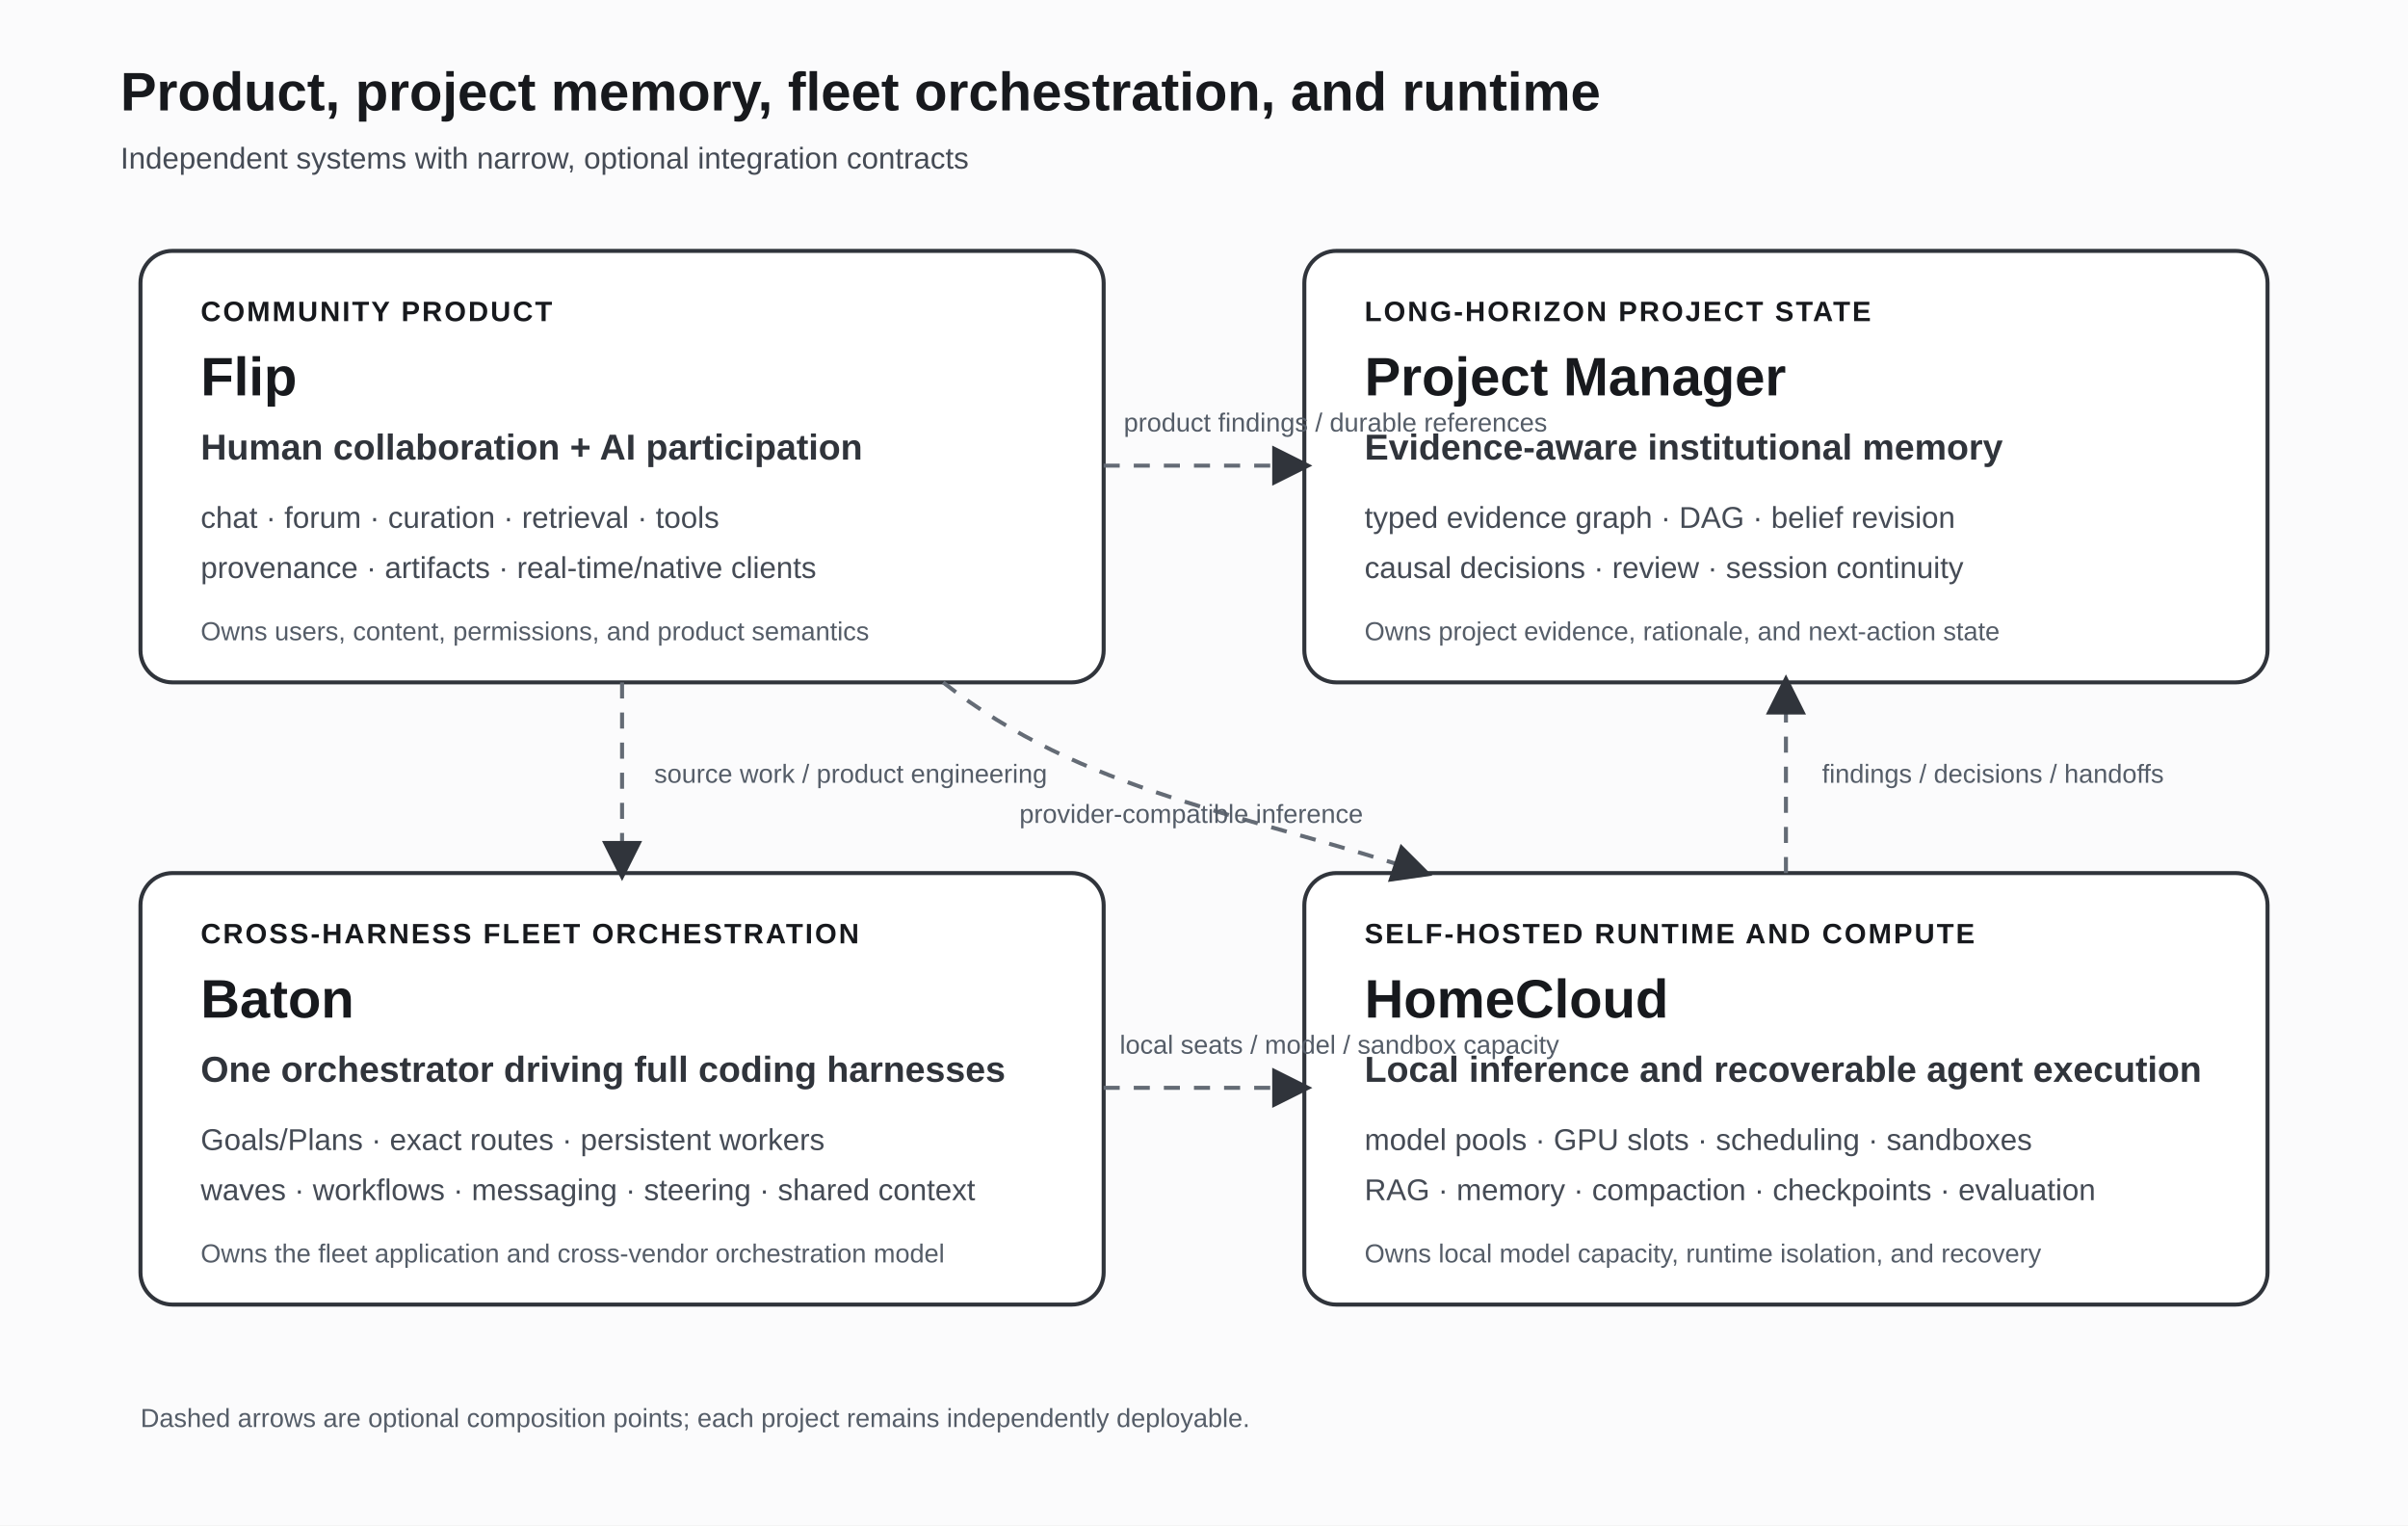
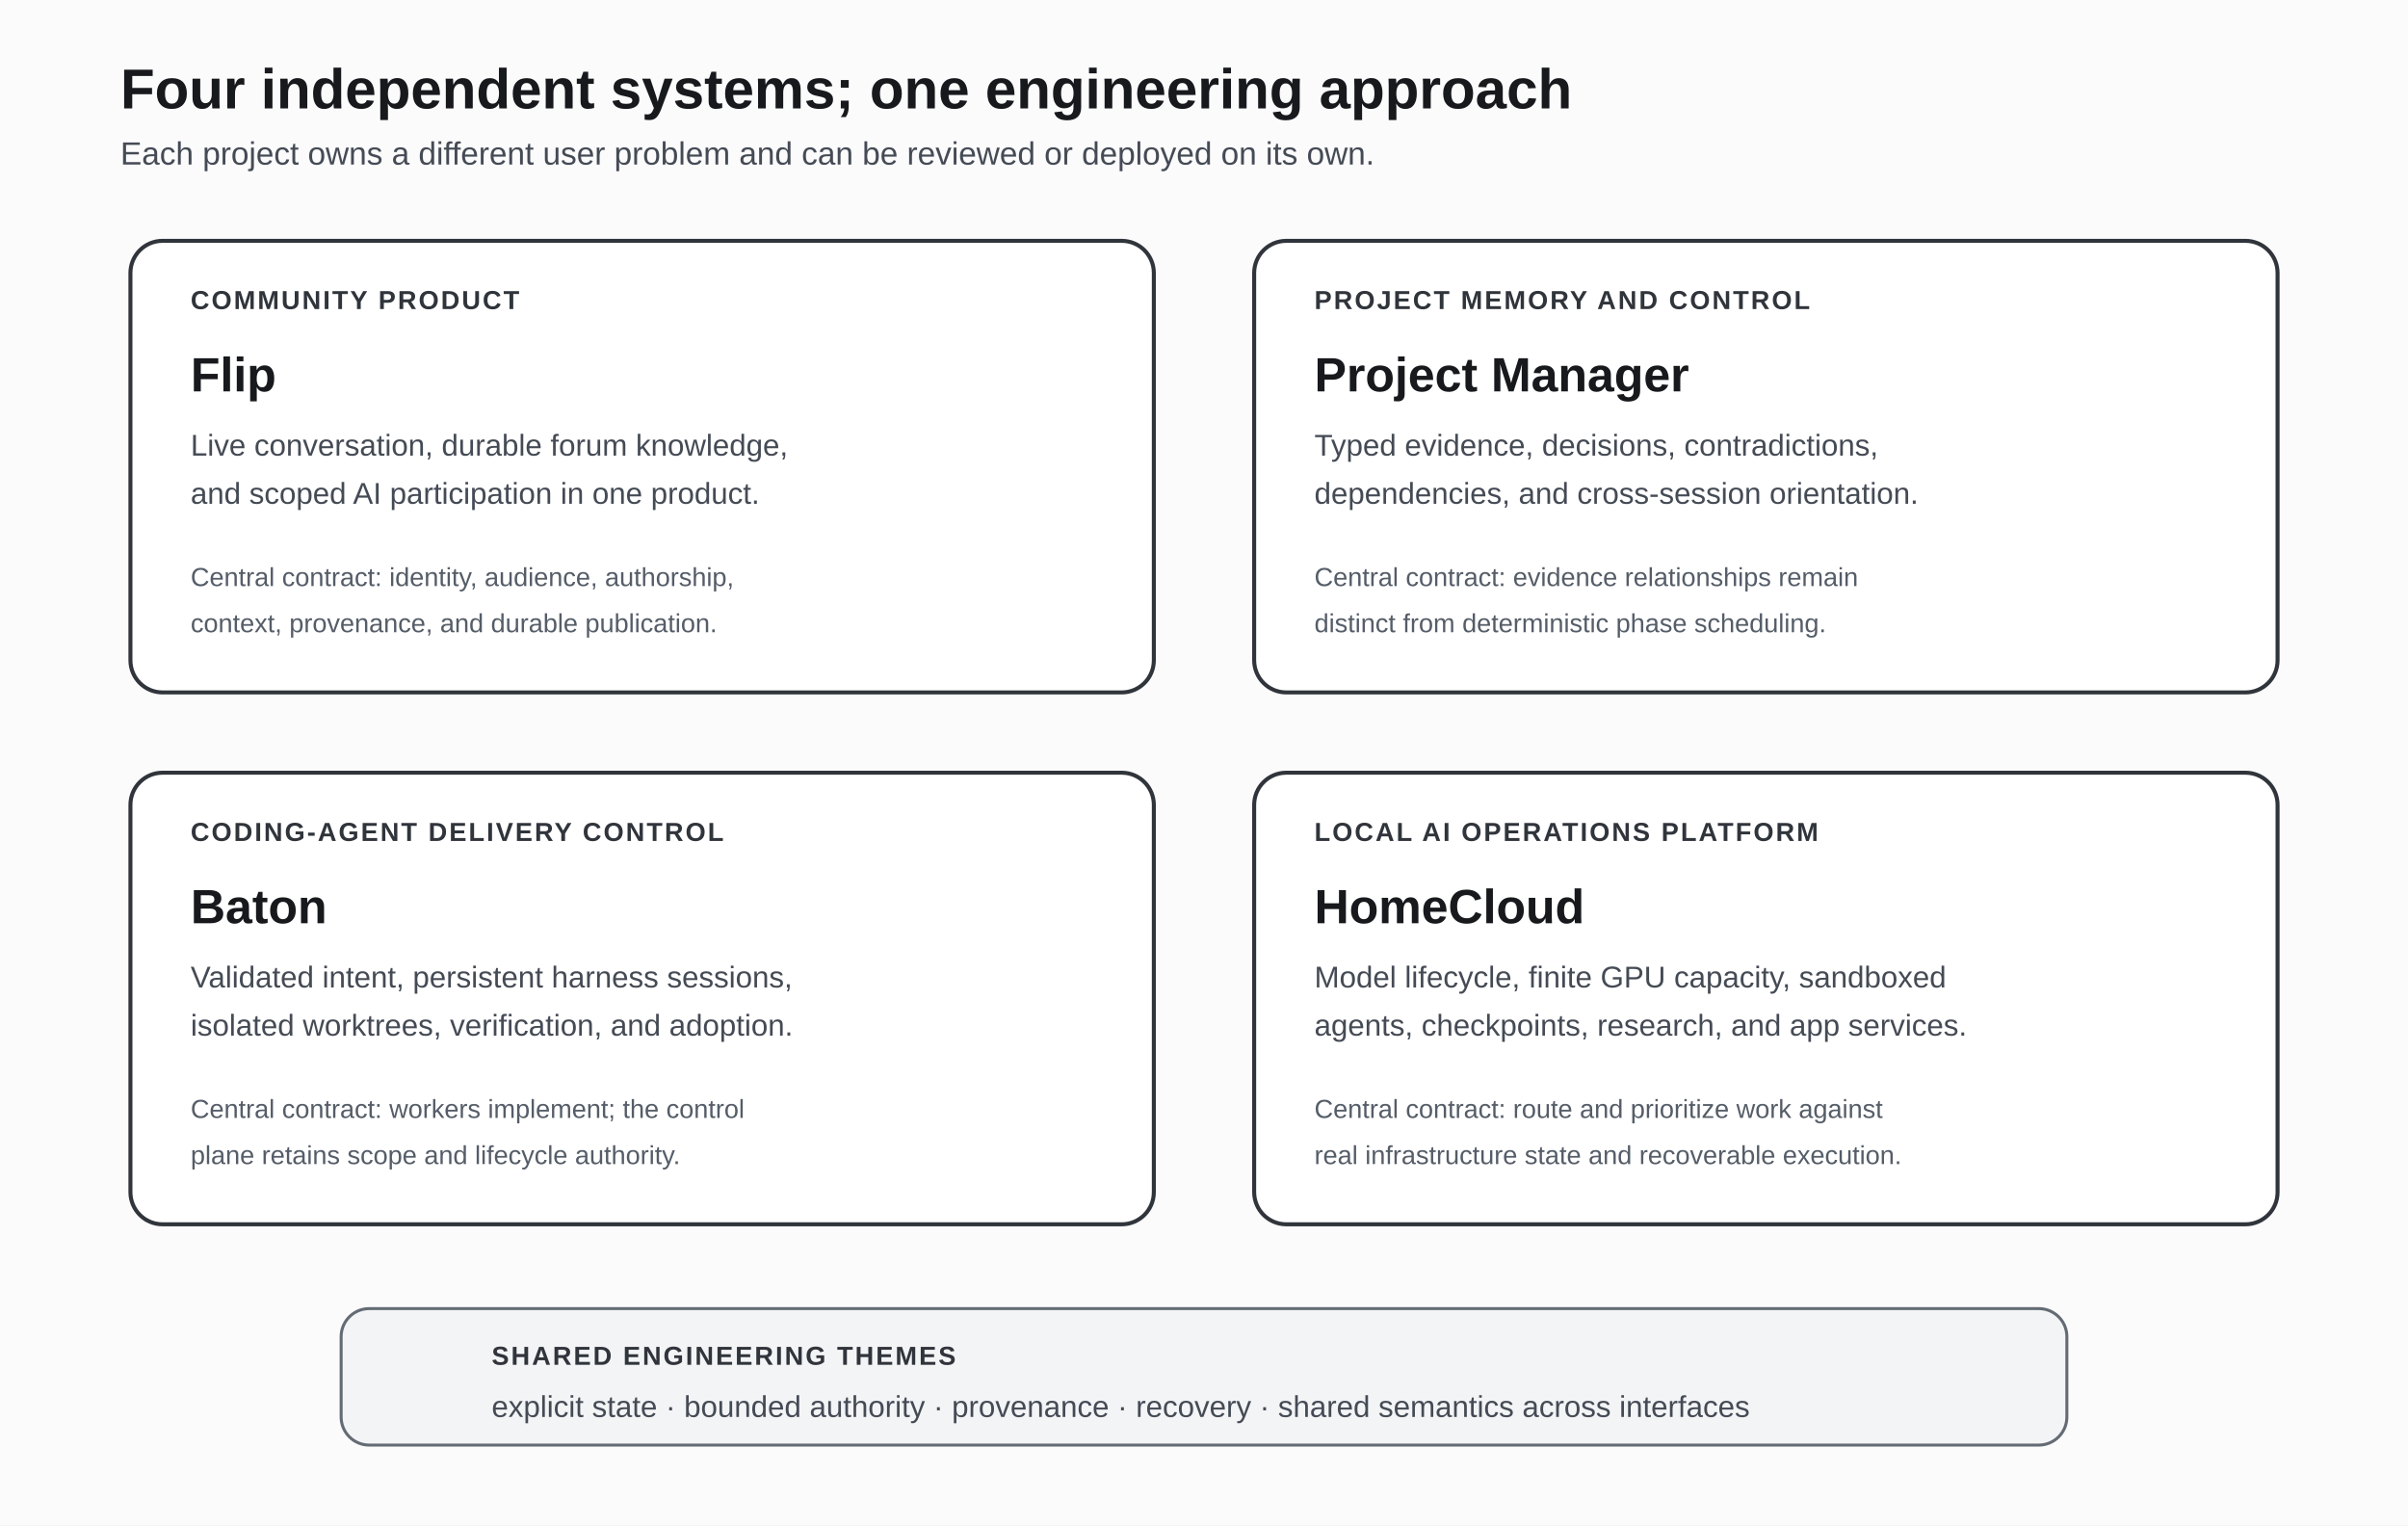
<svg xmlns="http://www.w3.org/2000/svg" width="1200" height="760" viewBox="0 0 1200 760" role="img" aria-labelledby="title desc">
  <defs>
-     <marker id="arrow" markerWidth="10" markerHeight="10" refX="8" refY="5" orient="auto">
-       <path d="M0,0 L10,5 L0,10 Z" fill="#30343b" />
-     </marker>
    <style>
-       .bg { fill: #fbfbfc; }
-       .box { fill: #ffffff; stroke: #30343b; stroke-width: 2; rx: 16; }
-       .title { font: 700 27px Arial, sans-serif; fill: #17191d; }
-       .subtitle { font: 600 18px Arial, sans-serif; fill: #30343b; }
-       .body { font: 15px Arial, sans-serif; fill: #454b55; }
-       .label { font: 700 14px Arial, sans-serif; fill: #17191d; letter-spacing: 1px; }
-       .dash { stroke: #646b75; stroke-width: 2; stroke-dasharray: 8 7; fill: none; marker-end: url(#arrow); }
-       .caption { font: 13px Arial, sans-serif; fill: #555d68; }
+       .bg{fill:#fbfbfc}.box{fill:#fff;stroke:#30343b;stroke-width:2;rx:16}.band{fill:#f3f4f6;stroke:#646b75;stroke-width:1.5;rx:14}
+       .title{font:700 28px Arial,sans-serif;fill:#17191d}.subtitle{font:16px Arial,sans-serif;fill:#454b55}
+       .label{font:700 13px Arial,sans-serif;fill:#30343b;letter-spacing:1px}.head{font:700 24px Arial,sans-serif;fill:#17191d}
+       .body{font:15px Arial,sans-serif;fill:#454b55}.small{font:13px Arial,sans-serif;fill:#555d68}
    </style>
  </defs>
  <rect class="bg" width="1200" height="760" />
-   <text x="60" y="55" class="title">Product, project memory, fleet orchestration, and runtime</text>
-   <text x="60" y="84" class="body">Independent systems with narrow, optional integration contracts</text>
-   <rect class="box" x="70" y="125" width="480" height="215" />
-   <text x="100" y="160" class="label">COMMUNITY PRODUCT</text>
-   <text x="100" y="197" class="title">Flip</text>
-   <text x="100" y="229" class="subtitle">Human collaboration + AI participation</text>
-   <text x="100" y="263" class="body">chat · forum · curation · retrieval · tools</text>
-   <text x="100" y="288" class="body">provenance · artifacts · real-time/native clients</text>
-   <text x="100" y="319" class="caption">Owns users, content, permissions, and product semantics</text>
-   <rect class="box" x="650" y="125" width="480" height="215" />
-   <text x="680" y="160" class="label">LONG-HORIZON PROJECT STATE</text>
-   <text x="680" y="197" class="title">Project Manager</text>
-   <text x="680" y="229" class="subtitle">Evidence-aware institutional memory</text>
-   <text x="680" y="263" class="body">typed evidence graph · DAG · belief revision</text>
-   <text x="680" y="288" class="body">causal decisions · review · session continuity</text>
-   <text x="680" y="319" class="caption">Owns project evidence, rationale, and next-action state</text>
-   <rect class="box" x="70" y="435" width="480" height="215" />
-   <text x="100" y="470" class="label">CROSS-HARNESS FLEET ORCHESTRATION</text>
-   <text x="100" y="507" class="title">Baton</text>
-   <text x="100" y="539" class="subtitle">One orchestrator driving full coding harnesses</text>
-   <text x="100" y="573" class="body">Goals/Plans · exact routes · persistent workers</text>
-   <text x="100" y="598" class="body">waves · workflows · messaging · steering · shared context</text>
-   <text x="100" y="629" class="caption">Owns the fleet application and cross-vendor orchestration model</text>
-   <rect class="box" x="650" y="435" width="480" height="215" />
-   <text x="680" y="470" class="label">SELF-HOSTED RUNTIME AND COMPUTE</text>
-   <text x="680" y="507" class="title">HomeCloud</text>
-   <text x="680" y="539" class="subtitle">Local inference and recoverable agent execution</text>
-   <text x="680" y="573" class="body">model pools · GPU slots · scheduling · sandboxes</text>
-   <text x="680" y="598" class="body">RAG · memory · compaction · checkpoints · evaluation</text>
-   <text x="680" y="629" class="caption">Owns local model capacity, runtime isolation, and recovery</text>
-   <path class="dash" d="M550 232 C590 232 610 232 650 232" />
-   <text x="560" y="215" class="caption">product findings / durable references</text>
-   <path class="dash" d="M310 340 C310 377 310 398 310 435" />
-   <text x="326" y="390" class="caption">source work / product engineering</text>
-   <path class="dash" d="M550 542 C590 542 610 542 650 542" />
-   <text x="558" y="525" class="caption">local seats / model / sandbox capacity</text>
-   <path class="dash" d="M890 435 C890 393 890 382 890 340" />
-   <text x="908" y="390" class="caption">findings / decisions / handoffs</text>
-   <path class="dash" d="M470 340 C540 395 620 405 710 435" />
-   <text x="508" y="410" class="caption">provider-compatible inference</text>
-   <text x="70" y="711" class="caption">Dashed arrows are optional composition points; each project remains independently deployable.</text>
+   <text x="60" y="54" class="title">Four independent systems; one engineering approach</text>
+   <text x="60" y="82" class="subtitle">Each project owns a different user problem and can be reviewed or deployed on its own.</text>
+   <rect class="box" x="65" y="120" width="510" height="225" />
+   <text x="95" y="154" class="label">COMMUNITY PRODUCT</text>
+   <text x="95" y="195" class="head">Flip</text>
+   <text x="95" y="227" class="body">Live conversation, durable forum knowledge,</text>
+   <text x="95" y="251" class="body">and scoped AI participation in one product.</text>
+   <text x="95" y="292" class="small">Central contract: identity, audience, authorship,</text>
+   <text x="95" y="315" class="small">context, provenance, and durable publication.</text>
+   <rect class="box" x="625" y="120" width="510" height="225" />
+   <text x="655" y="154" class="label">PROJECT MEMORY AND CONTROL</text>
+   <text x="655" y="195" class="head">Project Manager</text>
+   <text x="655" y="227" class="body">Typed evidence, decisions, contradictions,</text>
+   <text x="655" y="251" class="body">dependencies, and cross-session orientation.</text>
+   <text x="655" y="292" class="small">Central contract: evidence relationships remain</text>
+   <text x="655" y="315" class="small">distinct from deterministic phase scheduling.</text>
+   <rect class="box" x="65" y="385" width="510" height="225" />
+   <text x="95" y="419" class="label">CODING-AGENT DELIVERY CONTROL</text>
+   <text x="95" y="460" class="head">Baton</text>
+   <text x="95" y="492" class="body">Validated intent, persistent harness sessions,</text>
+   <text x="95" y="516" class="body">isolated worktrees, verification, and adoption.</text>
+   <text x="95" y="557" class="small">Central contract: workers implement; the control</text>
+   <text x="95" y="580" class="small">plane retains scope and lifecycle authority.</text>
+   <rect class="box" x="625" y="385" width="510" height="225" />
+   <text x="655" y="419" class="label">LOCAL AI OPERATIONS PLATFORM</text>
+   <text x="655" y="460" class="head">HomeCloud</text>
+   <text x="655" y="492" class="body">Model lifecycle, finite GPU capacity, sandboxed</text>
+   <text x="655" y="516" class="body">agents, checkpoints, research, and app services.</text>
+   <text x="655" y="557" class="small">Central contract: route and prioritize work against</text>
+   <text x="655" y="580" class="small">real infrastructure state and recoverable execution.</text>
+   <rect class="band" x="170" y="652" width="860" height="68" />
+   <text x="245" y="680" class="label">SHARED ENGINEERING THEMES</text>
+   <text x="245" y="706" class="body">explicit state · bounded authority · provenance · recovery · shared semantics across interfaces</text>
</svg>
